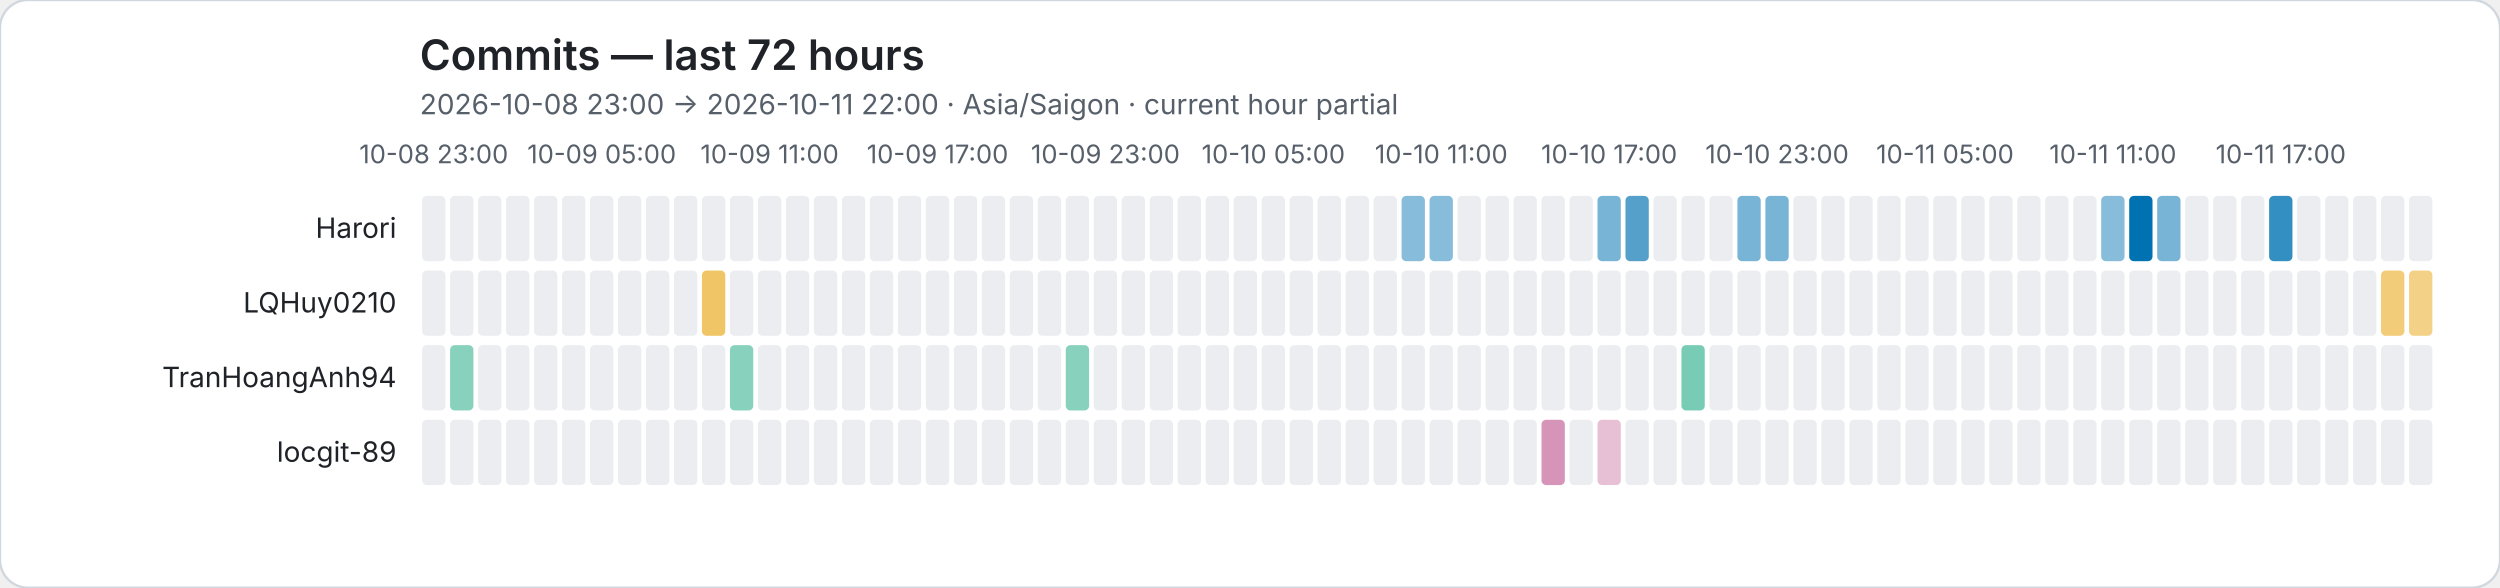
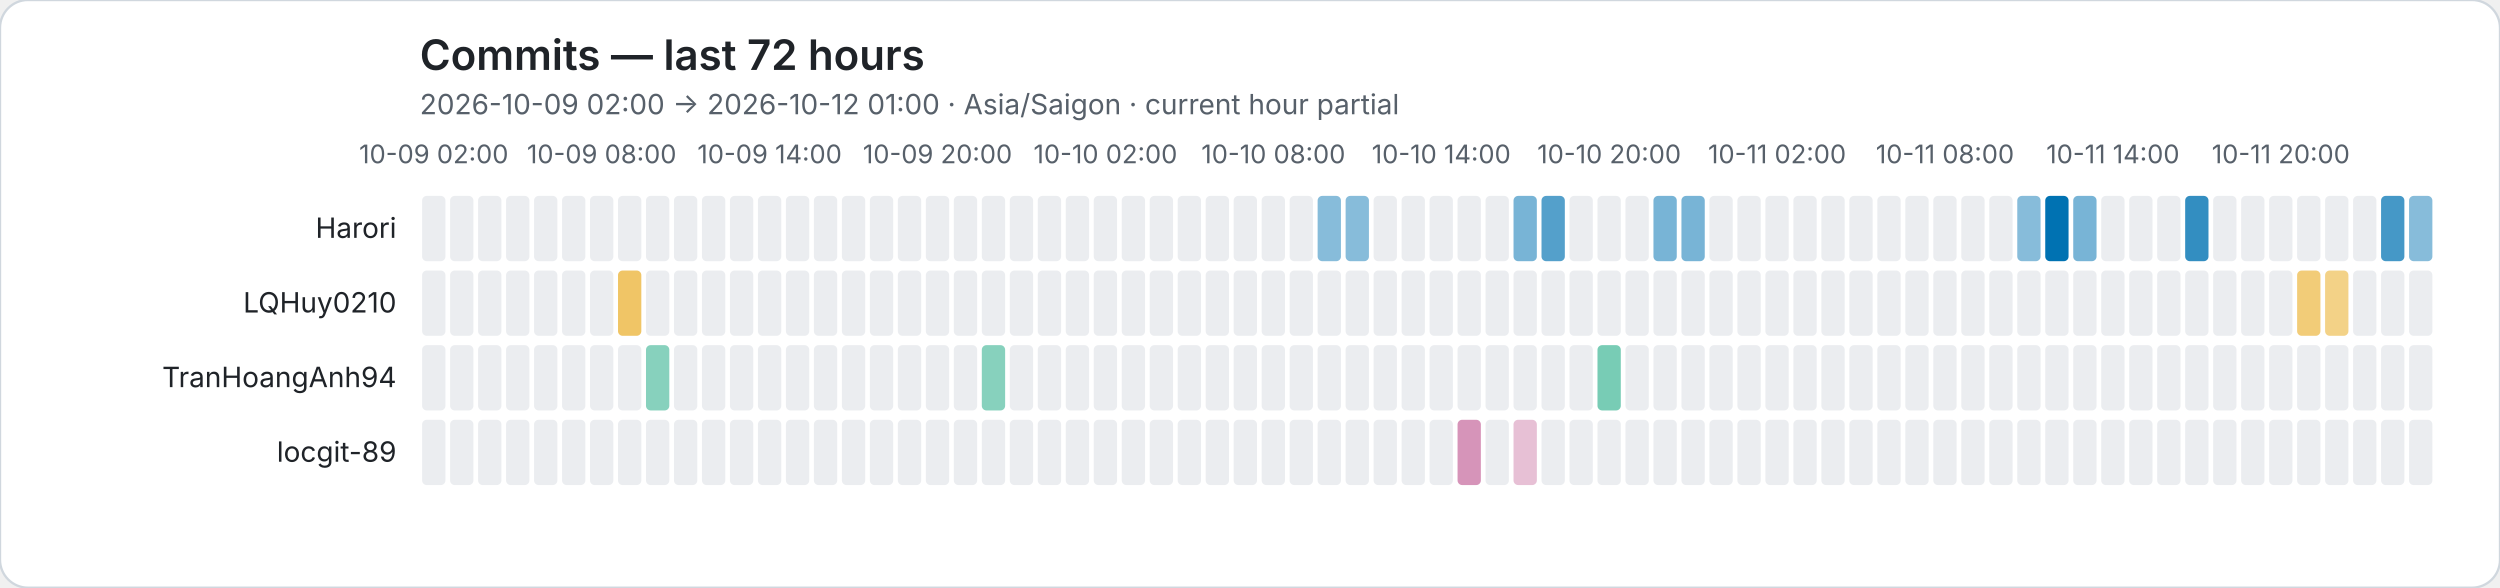
<svg xmlns="http://www.w3.org/2000/svg" role="img" viewBox="0 0 1072 252">
  <rect width="1072" height="252" rx="12" fill="#ffffff" stroke="#d0d7de" />
  <style>text{font-family:system-ui,-apple-system,BlinkMacSystemFont,"Segoe UI",sans-serif}.axis{fill:#57606a;font-size:11px}.heading{fill:#1f2328;font-size:18px;font-weight:600}.subheading{fill:#57606a;font-size:12px}.name{fill:#1f2328;font-size:12px}</style>
  <text class="heading" x="180" y="30">Commits — last 72 hours</text>
-   <text class="subheading" x="180" y="49">2026-10-08 23:00 → 2026-10-11 22:00 · Asia/Saigon · current hour partial</text>
-   <text class="axis" x="186" y="70" text-anchor="middle">10-08 23:00</text>
-   <text class="axis" x="258" y="70" text-anchor="middle">10-09 05:00</text>
-   <text class="axis" x="330" y="70" text-anchor="middle">10-09 11:00</text>
-   <text class="axis" x="402" y="70" text-anchor="middle">10-09 17:00</text>
-   <text class="axis" x="474" y="70" text-anchor="middle">10-09 23:00</text>
-   <text class="axis" x="546" y="70" text-anchor="middle">10-10 05:00</text>
-   <text class="axis" x="618" y="70" text-anchor="middle">10-10 11:00</text>
-   <text class="axis" x="690" y="70" text-anchor="middle">10-10 17:00</text>
-   <text class="axis" x="762" y="70" text-anchor="middle">10-10 23:00</text>
-   <text class="axis" x="834" y="70" text-anchor="middle">10-11 05:00</text>
-   <text class="axis" x="906" y="70" text-anchor="middle">10-11 11:00</text>
-   <text class="axis" x="978" y="70" text-anchor="middle">10-11 17:00</text>
+   <text class="subheading" x="180" y="49">2026-10-09 02:00 → 2026-10-12 01:00 · Asia/Saigon · current hour partial</text>
+   <text class="axis" x="186" y="70" text-anchor="middle">10-09 02:00</text>
+   <text class="axis" x="258" y="70" text-anchor="middle">10-09 08:00</text>
+   <text class="axis" x="330" y="70" text-anchor="middle">10-09 14:00</text>
+   <text class="axis" x="402" y="70" text-anchor="middle">10-09 20:00</text>
+   <text class="axis" x="474" y="70" text-anchor="middle">10-10 02:00</text>
+   <text class="axis" x="546" y="70" text-anchor="middle">10-10 08:00</text>
+   <text class="axis" x="618" y="70" text-anchor="middle">10-10 14:00</text>
+   <text class="axis" x="690" y="70" text-anchor="middle">10-10 20:00</text>
+   <text class="axis" x="762" y="70" text-anchor="middle">10-11 02:00</text>
+   <text class="axis" x="834" y="70" text-anchor="middle">10-11 08:00</text>
+   <text class="axis" x="906" y="70" text-anchor="middle">10-11 14:00</text>
+   <text class="axis" x="978" y="70" text-anchor="middle">10-11 20:00</text>
  <text class="name" x="170" y="102" text-anchor="end">Harori</text>
  <rect data-hour="0" x="181" y="84" width="10" height="28" rx="2" fill="#ebedf0" />
  <rect data-hour="1" x="193" y="84" width="10" height="28" rx="2" fill="#ebedf0" />
  <rect data-hour="2" x="205" y="84" width="10" height="28" rx="2" fill="#ebedf0" />
  <rect data-hour="3" x="217" y="84" width="10" height="28" rx="2" fill="#ebedf0" />
  <rect data-hour="4" x="229" y="84" width="10" height="28" rx="2" fill="#ebedf0" />
  <rect data-hour="5" x="241" y="84" width="10" height="28" rx="2" fill="#ebedf0" />
  <rect data-hour="6" x="253" y="84" width="10" height="28" rx="2" fill="#ebedf0" />
  <rect data-hour="7" x="265" y="84" width="10" height="28" rx="2" fill="#ebedf0" />
  <rect data-hour="8" x="277" y="84" width="10" height="28" rx="2" fill="#ebedf0" />
  <rect data-hour="9" x="289" y="84" width="10" height="28" rx="2" fill="#ebedf0" />
  <rect data-hour="10" x="301" y="84" width="10" height="28" rx="2" fill="#ebedf0" />
  <rect data-hour="11" x="313" y="84" width="10" height="28" rx="2" fill="#ebedf0" />
  <rect data-hour="12" x="325" y="84" width="10" height="28" rx="2" fill="#ebedf0" />
  <rect data-hour="13" x="337" y="84" width="10" height="28" rx="2" fill="#ebedf0" />
  <rect data-hour="14" x="349" y="84" width="10" height="28" rx="2" fill="#ebedf0" />
  <rect data-hour="15" x="361" y="84" width="10" height="28" rx="2" fill="#ebedf0" />
  <rect data-hour="16" x="373" y="84" width="10" height="28" rx="2" fill="#ebedf0" />
  <rect data-hour="17" x="385" y="84" width="10" height="28" rx="2" fill="#ebedf0" />
  <rect data-hour="18" x="397" y="84" width="10" height="28" rx="2" fill="#ebedf0" />
  <rect data-hour="19" x="409" y="84" width="10" height="28" rx="2" fill="#ebedf0" />
  <rect data-hour="20" x="421" y="84" width="10" height="28" rx="2" fill="#ebedf0" />
  <rect data-hour="21" x="433" y="84" width="10" height="28" rx="2" fill="#ebedf0" />
  <rect data-hour="22" x="445" y="84" width="10" height="28" rx="2" fill="#ebedf0" />
  <rect data-hour="23" x="457" y="84" width="10" height="28" rx="2" fill="#ebedf0" />
  <rect data-hour="24" x="469" y="84" width="10" height="28" rx="2" fill="#ebedf0" />
  <rect data-hour="25" x="481" y="84" width="10" height="28" rx="2" fill="#ebedf0" />
  <rect data-hour="26" x="493" y="84" width="10" height="28" rx="2" fill="#ebedf0" />
  <rect data-hour="27" x="505" y="84" width="10" height="28" rx="2" fill="#ebedf0" />
  <rect data-hour="28" x="517" y="84" width="10" height="28" rx="2" fill="#ebedf0" />
  <rect data-hour="29" x="529" y="84" width="10" height="28" rx="2" fill="#ebedf0" />
  <rect data-hour="30" x="541" y="84" width="10" height="28" rx="2" fill="#ebedf0" />
  <rect data-hour="31" x="553" y="84" width="10" height="28" rx="2" fill="#ebedf0" />
-   <rect data-hour="32" x="565" y="84" width="10" height="28" rx="2" fill="#ebedf0" />
-   <rect data-hour="33" x="577" y="84" width="10" height="28" rx="2" fill="#ebedf0" />
+   <rect data-hour="32" x="565" y="84" width="10" height="28" rx="2" fill="rgba(0, 114, 178, 0.47)" />
+   <rect data-hour="33" x="577" y="84" width="10" height="28" rx="2" fill="rgba(0, 114, 178, 0.47)" />
  <rect data-hour="34" x="589" y="84" width="10" height="28" rx="2" fill="#ebedf0" />
-   <rect data-hour="35" x="601" y="84" width="10" height="28" rx="2" fill="rgba(0, 114, 178, 0.47)" />
-   <rect data-hour="36" x="613" y="84" width="10" height="28" rx="2" fill="rgba(0, 114, 178, 0.47)" />
+   <rect data-hour="35" x="601" y="84" width="10" height="28" rx="2" fill="#ebedf0" />
+   <rect data-hour="36" x="613" y="84" width="10" height="28" rx="2" fill="#ebedf0" />
  <rect data-hour="37" x="625" y="84" width="10" height="28" rx="2" fill="#ebedf0" />
  <rect data-hour="38" x="637" y="84" width="10" height="28" rx="2" fill="#ebedf0" />
-   <rect data-hour="39" x="649" y="84" width="10" height="28" rx="2" fill="#ebedf0" />
-   <rect data-hour="40" x="661" y="84" width="10" height="28" rx="2" fill="#ebedf0" />
+   <rect data-hour="39" x="649" y="84" width="10" height="28" rx="2" fill="rgba(0, 114, 178, 0.53)" />
+   <rect data-hour="40" x="661" y="84" width="10" height="28" rx="2" fill="rgba(0, 114, 178, 0.67)" />
  <rect data-hour="41" x="673" y="84" width="10" height="28" rx="2" fill="#ebedf0" />
-   <rect data-hour="42" x="685" y="84" width="10" height="28" rx="2" fill="rgba(0, 114, 178, 0.53)" />
-   <rect data-hour="43" x="697" y="84" width="10" height="28" rx="2" fill="rgba(0, 114, 178, 0.67)" />
-   <rect data-hour="44" x="709" y="84" width="10" height="28" rx="2" fill="#ebedf0" />
-   <rect data-hour="45" x="721" y="84" width="10" height="28" rx="2" fill="#ebedf0" />
+   <rect data-hour="42" x="685" y="84" width="10" height="28" rx="2" fill="#ebedf0" />
+   <rect data-hour="43" x="697" y="84" width="10" height="28" rx="2" fill="#ebedf0" />
+   <rect data-hour="44" x="709" y="84" width="10" height="28" rx="2" fill="rgba(0, 114, 178, 0.53)" />
+   <rect data-hour="45" x="721" y="84" width="10" height="28" rx="2" fill="rgba(0, 114, 178, 0.53)" />
  <rect data-hour="46" x="733" y="84" width="10" height="28" rx="2" fill="#ebedf0" />
-   <rect data-hour="47" x="745" y="84" width="10" height="28" rx="2" fill="rgba(0, 114, 178, 0.53)" />
-   <rect data-hour="48" x="757" y="84" width="10" height="28" rx="2" fill="rgba(0, 114, 178, 0.53)" />
+   <rect data-hour="47" x="745" y="84" width="10" height="28" rx="2" fill="#ebedf0" />
+   <rect data-hour="48" x="757" y="84" width="10" height="28" rx="2" fill="#ebedf0" />
  <rect data-hour="49" x="769" y="84" width="10" height="28" rx="2" fill="#ebedf0" />
  <rect data-hour="50" x="781" y="84" width="10" height="28" rx="2" fill="#ebedf0" />
  <rect data-hour="51" x="793" y="84" width="10" height="28" rx="2" fill="#ebedf0" />
  <rect data-hour="52" x="805" y="84" width="10" height="28" rx="2" fill="#ebedf0" />
  <rect data-hour="53" x="817" y="84" width="10" height="28" rx="2" fill="#ebedf0" />
  <rect data-hour="54" x="829" y="84" width="10" height="28" rx="2" fill="#ebedf0" />
  <rect data-hour="55" x="841" y="84" width="10" height="28" rx="2" fill="#ebedf0" />
  <rect data-hour="56" x="853" y="84" width="10" height="28" rx="2" fill="#ebedf0" />
-   <rect data-hour="57" x="865" y="84" width="10" height="28" rx="2" fill="#ebedf0" />
-   <rect data-hour="58" x="877" y="84" width="10" height="28" rx="2" fill="#ebedf0" />
-   <rect data-hour="59" x="889" y="84" width="10" height="28" rx="2" fill="#ebedf0" />
-   <rect data-hour="60" x="901" y="84" width="10" height="28" rx="2" fill="rgba(0, 114, 178, 0.47)" />
-   <rect data-hour="61" x="913" y="84" width="10" height="28" rx="2" fill="rgba(0, 114, 178, 1.00)" />
-   <rect data-hour="62" x="925" y="84" width="10" height="28" rx="2" fill="rgba(0, 114, 178, 0.53)" />
-   <rect data-hour="63" x="937" y="84" width="10" height="28" rx="2" fill="#ebedf0" />
+   <rect data-hour="57" x="865" y="84" width="10" height="28" rx="2" fill="rgba(0, 114, 178, 0.47)" />
+   <rect data-hour="58" x="877" y="84" width="10" height="28" rx="2" fill="rgba(0, 114, 178, 1.00)" />
+   <rect data-hour="59" x="889" y="84" width="10" height="28" rx="2" fill="rgba(0, 114, 178, 0.53)" />
+   <rect data-hour="60" x="901" y="84" width="10" height="28" rx="2" fill="#ebedf0" />
+   <rect data-hour="61" x="913" y="84" width="10" height="28" rx="2" fill="#ebedf0" />
+   <rect data-hour="62" x="925" y="84" width="10" height="28" rx="2" fill="#ebedf0" />
+   <rect data-hour="63" x="937" y="84" width="10" height="28" rx="2" fill="rgba(0, 114, 178, 0.80)" />
  <rect data-hour="64" x="949" y="84" width="10" height="28" rx="2" fill="#ebedf0" />
  <rect data-hour="65" x="961" y="84" width="10" height="28" rx="2" fill="#ebedf0" />
-   <rect data-hour="66" x="973" y="84" width="10" height="28" rx="2" fill="rgba(0, 114, 178, 0.80)" />
+   <rect data-hour="66" x="973" y="84" width="10" height="28" rx="2" fill="#ebedf0" />
  <rect data-hour="67" x="985" y="84" width="10" height="28" rx="2" fill="#ebedf0" />
  <rect data-hour="68" x="997" y="84" width="10" height="28" rx="2" fill="#ebedf0" />
  <rect data-hour="69" x="1009" y="84" width="10" height="28" rx="2" fill="#ebedf0" />
-   <rect data-hour="70" x="1021" y="84" width="10" height="28" rx="2" fill="#ebedf0" />
-   <rect data-hour="71" x="1033" y="84" width="10" height="28" rx="2" fill="#ebedf0" />
+   <rect data-hour="70" x="1021" y="84" width="10" height="28" rx="2" fill="rgba(0, 114, 178, 0.73)" />
+   <rect data-hour="71" x="1033" y="84" width="10" height="28" rx="2" fill="rgba(0, 114, 178, 0.47)" />
  <text class="name" x="170" y="134" text-anchor="end">LQHuy0210</text>
  <rect data-hour="0" x="181" y="116" width="10" height="28" rx="2" fill="#ebedf0" />
  <rect data-hour="1" x="193" y="116" width="10" height="28" rx="2" fill="#ebedf0" />
  <rect data-hour="2" x="205" y="116" width="10" height="28" rx="2" fill="#ebedf0" />
  <rect data-hour="3" x="217" y="116" width="10" height="28" rx="2" fill="#ebedf0" />
  <rect data-hour="4" x="229" y="116" width="10" height="28" rx="2" fill="#ebedf0" />
  <rect data-hour="5" x="241" y="116" width="10" height="28" rx="2" fill="#ebedf0" />
  <rect data-hour="6" x="253" y="116" width="10" height="28" rx="2" fill="#ebedf0" />
-   <rect data-hour="7" x="265" y="116" width="10" height="28" rx="2" fill="#ebedf0" />
+   <rect data-hour="7" x="265" y="116" width="10" height="28" rx="2" fill="rgba(230, 159, 0, 0.60)" />
  <rect data-hour="8" x="277" y="116" width="10" height="28" rx="2" fill="#ebedf0" />
  <rect data-hour="9" x="289" y="116" width="10" height="28" rx="2" fill="#ebedf0" />
-   <rect data-hour="10" x="301" y="116" width="10" height="28" rx="2" fill="rgba(230, 159, 0, 0.60)" />
+   <rect data-hour="10" x="301" y="116" width="10" height="28" rx="2" fill="#ebedf0" />
  <rect data-hour="11" x="313" y="116" width="10" height="28" rx="2" fill="#ebedf0" />
  <rect data-hour="12" x="325" y="116" width="10" height="28" rx="2" fill="#ebedf0" />
  <rect data-hour="13" x="337" y="116" width="10" height="28" rx="2" fill="#ebedf0" />
  <rect data-hour="14" x="349" y="116" width="10" height="28" rx="2" fill="#ebedf0" />
  <rect data-hour="15" x="361" y="116" width="10" height="28" rx="2" fill="#ebedf0" />
  <rect data-hour="16" x="373" y="116" width="10" height="28" rx="2" fill="#ebedf0" />
  <rect data-hour="17" x="385" y="116" width="10" height="28" rx="2" fill="#ebedf0" />
  <rect data-hour="18" x="397" y="116" width="10" height="28" rx="2" fill="#ebedf0" />
  <rect data-hour="19" x="409" y="116" width="10" height="28" rx="2" fill="#ebedf0" />
  <rect data-hour="20" x="421" y="116" width="10" height="28" rx="2" fill="#ebedf0" />
  <rect data-hour="21" x="433" y="116" width="10" height="28" rx="2" fill="#ebedf0" />
  <rect data-hour="22" x="445" y="116" width="10" height="28" rx="2" fill="#ebedf0" />
  <rect data-hour="23" x="457" y="116" width="10" height="28" rx="2" fill="#ebedf0" />
  <rect data-hour="24" x="469" y="116" width="10" height="28" rx="2" fill="#ebedf0" />
  <rect data-hour="25" x="481" y="116" width="10" height="28" rx="2" fill="#ebedf0" />
  <rect data-hour="26" x="493" y="116" width="10" height="28" rx="2" fill="#ebedf0" />
  <rect data-hour="27" x="505" y="116" width="10" height="28" rx="2" fill="#ebedf0" />
  <rect data-hour="28" x="517" y="116" width="10" height="28" rx="2" fill="#ebedf0" />
  <rect data-hour="29" x="529" y="116" width="10" height="28" rx="2" fill="#ebedf0" />
  <rect data-hour="30" x="541" y="116" width="10" height="28" rx="2" fill="#ebedf0" />
  <rect data-hour="31" x="553" y="116" width="10" height="28" rx="2" fill="#ebedf0" />
  <rect data-hour="32" x="565" y="116" width="10" height="28" rx="2" fill="#ebedf0" />
  <rect data-hour="33" x="577" y="116" width="10" height="28" rx="2" fill="#ebedf0" />
  <rect data-hour="34" x="589" y="116" width="10" height="28" rx="2" fill="#ebedf0" />
  <rect data-hour="35" x="601" y="116" width="10" height="28" rx="2" fill="#ebedf0" />
  <rect data-hour="36" x="613" y="116" width="10" height="28" rx="2" fill="#ebedf0" />
  <rect data-hour="37" x="625" y="116" width="10" height="28" rx="2" fill="#ebedf0" />
  <rect data-hour="38" x="637" y="116" width="10" height="28" rx="2" fill="#ebedf0" />
  <rect data-hour="39" x="649" y="116" width="10" height="28" rx="2" fill="#ebedf0" />
  <rect data-hour="40" x="661" y="116" width="10" height="28" rx="2" fill="#ebedf0" />
  <rect data-hour="41" x="673" y="116" width="10" height="28" rx="2" fill="#ebedf0" />
  <rect data-hour="42" x="685" y="116" width="10" height="28" rx="2" fill="#ebedf0" />
  <rect data-hour="43" x="697" y="116" width="10" height="28" rx="2" fill="#ebedf0" />
  <rect data-hour="44" x="709" y="116" width="10" height="28" rx="2" fill="#ebedf0" />
  <rect data-hour="45" x="721" y="116" width="10" height="28" rx="2" fill="#ebedf0" />
  <rect data-hour="46" x="733" y="116" width="10" height="28" rx="2" fill="#ebedf0" />
  <rect data-hour="47" x="745" y="116" width="10" height="28" rx="2" fill="#ebedf0" />
  <rect data-hour="48" x="757" y="116" width="10" height="28" rx="2" fill="#ebedf0" />
  <rect data-hour="49" x="769" y="116" width="10" height="28" rx="2" fill="#ebedf0" />
  <rect data-hour="50" x="781" y="116" width="10" height="28" rx="2" fill="#ebedf0" />
  <rect data-hour="51" x="793" y="116" width="10" height="28" rx="2" fill="#ebedf0" />
  <rect data-hour="52" x="805" y="116" width="10" height="28" rx="2" fill="#ebedf0" />
  <rect data-hour="53" x="817" y="116" width="10" height="28" rx="2" fill="#ebedf0" />
  <rect data-hour="54" x="829" y="116" width="10" height="28" rx="2" fill="#ebedf0" />
  <rect data-hour="55" x="841" y="116" width="10" height="28" rx="2" fill="#ebedf0" />
  <rect data-hour="56" x="853" y="116" width="10" height="28" rx="2" fill="#ebedf0" />
  <rect data-hour="57" x="865" y="116" width="10" height="28" rx="2" fill="#ebedf0" />
  <rect data-hour="58" x="877" y="116" width="10" height="28" rx="2" fill="#ebedf0" />
  <rect data-hour="59" x="889" y="116" width="10" height="28" rx="2" fill="#ebedf0" />
  <rect data-hour="60" x="901" y="116" width="10" height="28" rx="2" fill="#ebedf0" />
  <rect data-hour="61" x="913" y="116" width="10" height="28" rx="2" fill="#ebedf0" />
  <rect data-hour="62" x="925" y="116" width="10" height="28" rx="2" fill="#ebedf0" />
  <rect data-hour="63" x="937" y="116" width="10" height="28" rx="2" fill="#ebedf0" />
  <rect data-hour="64" x="949" y="116" width="10" height="28" rx="2" fill="#ebedf0" />
  <rect data-hour="65" x="961" y="116" width="10" height="28" rx="2" fill="#ebedf0" />
  <rect data-hour="66" x="973" y="116" width="10" height="28" rx="2" fill="#ebedf0" />
-   <rect data-hour="67" x="985" y="116" width="10" height="28" rx="2" fill="#ebedf0" />
-   <rect data-hour="68" x="997" y="116" width="10" height="28" rx="2" fill="#ebedf0" />
+   <rect data-hour="67" x="985" y="116" width="10" height="28" rx="2" fill="rgba(230, 159, 0, 0.53)" />
+   <rect data-hour="68" x="997" y="116" width="10" height="28" rx="2" fill="rgba(230, 159, 0, 0.47)" />
  <rect data-hour="69" x="1009" y="116" width="10" height="28" rx="2" fill="#ebedf0" />
-   <rect data-hour="70" x="1021" y="116" width="10" height="28" rx="2" fill="rgba(230, 159, 0, 0.53)" />
-   <rect data-hour="71" x="1033" y="116" width="10" height="28" rx="2" fill="rgba(230, 159, 0, 0.47)" />
+   <rect data-hour="70" x="1021" y="116" width="10" height="28" rx="2" fill="#ebedf0" />
+   <rect data-hour="71" x="1033" y="116" width="10" height="28" rx="2" fill="#ebedf0" />
  <text class="name" x="170" y="166" text-anchor="end">TranHoangAnh94</text>
  <rect data-hour="0" x="181" y="148" width="10" height="28" rx="2" fill="#ebedf0" />
-   <rect data-hour="1" x="193" y="148" width="10" height="28" rx="2" fill="rgba(0, 158, 115, 0.47)" />
+   <rect data-hour="1" x="193" y="148" width="10" height="28" rx="2" fill="#ebedf0" />
  <rect data-hour="2" x="205" y="148" width="10" height="28" rx="2" fill="#ebedf0" />
  <rect data-hour="3" x="217" y="148" width="10" height="28" rx="2" fill="#ebedf0" />
  <rect data-hour="4" x="229" y="148" width="10" height="28" rx="2" fill="#ebedf0" />
  <rect data-hour="5" x="241" y="148" width="10" height="28" rx="2" fill="#ebedf0" />
  <rect data-hour="6" x="253" y="148" width="10" height="28" rx="2" fill="#ebedf0" />
  <rect data-hour="7" x="265" y="148" width="10" height="28" rx="2" fill="#ebedf0" />
-   <rect data-hour="8" x="277" y="148" width="10" height="28" rx="2" fill="#ebedf0" />
+   <rect data-hour="8" x="277" y="148" width="10" height="28" rx="2" fill="rgba(0, 158, 115, 0.47)" />
  <rect data-hour="9" x="289" y="148" width="10" height="28" rx="2" fill="#ebedf0" />
  <rect data-hour="10" x="301" y="148" width="10" height="28" rx="2" fill="#ebedf0" />
-   <rect data-hour="11" x="313" y="148" width="10" height="28" rx="2" fill="rgba(0, 158, 115, 0.47)" />
+   <rect data-hour="11" x="313" y="148" width="10" height="28" rx="2" fill="#ebedf0" />
  <rect data-hour="12" x="325" y="148" width="10" height="28" rx="2" fill="#ebedf0" />
  <rect data-hour="13" x="337" y="148" width="10" height="28" rx="2" fill="#ebedf0" />
  <rect data-hour="14" x="349" y="148" width="10" height="28" rx="2" fill="#ebedf0" />
  <rect data-hour="15" x="361" y="148" width="10" height="28" rx="2" fill="#ebedf0" />
  <rect data-hour="16" x="373" y="148" width="10" height="28" rx="2" fill="#ebedf0" />
  <rect data-hour="17" x="385" y="148" width="10" height="28" rx="2" fill="#ebedf0" />
  <rect data-hour="18" x="397" y="148" width="10" height="28" rx="2" fill="#ebedf0" />
  <rect data-hour="19" x="409" y="148" width="10" height="28" rx="2" fill="#ebedf0" />
-   <rect data-hour="20" x="421" y="148" width="10" height="28" rx="2" fill="#ebedf0" />
+   <rect data-hour="20" x="421" y="148" width="10" height="28" rx="2" fill="rgba(0, 158, 115, 0.47)" />
  <rect data-hour="21" x="433" y="148" width="10" height="28" rx="2" fill="#ebedf0" />
  <rect data-hour="22" x="445" y="148" width="10" height="28" rx="2" fill="#ebedf0" />
-   <rect data-hour="23" x="457" y="148" width="10" height="28" rx="2" fill="rgba(0, 158, 115, 0.47)" />
+   <rect data-hour="23" x="457" y="148" width="10" height="28" rx="2" fill="#ebedf0" />
  <rect data-hour="24" x="469" y="148" width="10" height="28" rx="2" fill="#ebedf0" />
  <rect data-hour="25" x="481" y="148" width="10" height="28" rx="2" fill="#ebedf0" />
  <rect data-hour="26" x="493" y="148" width="10" height="28" rx="2" fill="#ebedf0" />
  <rect data-hour="27" x="505" y="148" width="10" height="28" rx="2" fill="#ebedf0" />
  <rect data-hour="28" x="517" y="148" width="10" height="28" rx="2" fill="#ebedf0" />
  <rect data-hour="29" x="529" y="148" width="10" height="28" rx="2" fill="#ebedf0" />
  <rect data-hour="30" x="541" y="148" width="10" height="28" rx="2" fill="#ebedf0" />
  <rect data-hour="31" x="553" y="148" width="10" height="28" rx="2" fill="#ebedf0" />
  <rect data-hour="32" x="565" y="148" width="10" height="28" rx="2" fill="#ebedf0" />
  <rect data-hour="33" x="577" y="148" width="10" height="28" rx="2" fill="#ebedf0" />
  <rect data-hour="34" x="589" y="148" width="10" height="28" rx="2" fill="#ebedf0" />
  <rect data-hour="35" x="601" y="148" width="10" height="28" rx="2" fill="#ebedf0" />
  <rect data-hour="36" x="613" y="148" width="10" height="28" rx="2" fill="#ebedf0" />
  <rect data-hour="37" x="625" y="148" width="10" height="28" rx="2" fill="#ebedf0" />
  <rect data-hour="38" x="637" y="148" width="10" height="28" rx="2" fill="#ebedf0" />
  <rect data-hour="39" x="649" y="148" width="10" height="28" rx="2" fill="#ebedf0" />
  <rect data-hour="40" x="661" y="148" width="10" height="28" rx="2" fill="#ebedf0" />
  <rect data-hour="41" x="673" y="148" width="10" height="28" rx="2" fill="#ebedf0" />
-   <rect data-hour="42" x="685" y="148" width="10" height="28" rx="2" fill="#ebedf0" />
+   <rect data-hour="42" x="685" y="148" width="10" height="28" rx="2" fill="rgba(0, 158, 115, 0.53)" />
  <rect data-hour="43" x="697" y="148" width="10" height="28" rx="2" fill="#ebedf0" />
  <rect data-hour="44" x="709" y="148" width="10" height="28" rx="2" fill="#ebedf0" />
-   <rect data-hour="45" x="721" y="148" width="10" height="28" rx="2" fill="rgba(0, 158, 115, 0.53)" />
+   <rect data-hour="45" x="721" y="148" width="10" height="28" rx="2" fill="#ebedf0" />
  <rect data-hour="46" x="733" y="148" width="10" height="28" rx="2" fill="#ebedf0" />
  <rect data-hour="47" x="745" y="148" width="10" height="28" rx="2" fill="#ebedf0" />
  <rect data-hour="48" x="757" y="148" width="10" height="28" rx="2" fill="#ebedf0" />
  <rect data-hour="49" x="769" y="148" width="10" height="28" rx="2" fill="#ebedf0" />
  <rect data-hour="50" x="781" y="148" width="10" height="28" rx="2" fill="#ebedf0" />
  <rect data-hour="51" x="793" y="148" width="10" height="28" rx="2" fill="#ebedf0" />
  <rect data-hour="52" x="805" y="148" width="10" height="28" rx="2" fill="#ebedf0" />
  <rect data-hour="53" x="817" y="148" width="10" height="28" rx="2" fill="#ebedf0" />
  <rect data-hour="54" x="829" y="148" width="10" height="28" rx="2" fill="#ebedf0" />
  <rect data-hour="55" x="841" y="148" width="10" height="28" rx="2" fill="#ebedf0" />
  <rect data-hour="56" x="853" y="148" width="10" height="28" rx="2" fill="#ebedf0" />
  <rect data-hour="57" x="865" y="148" width="10" height="28" rx="2" fill="#ebedf0" />
  <rect data-hour="58" x="877" y="148" width="10" height="28" rx="2" fill="#ebedf0" />
  <rect data-hour="59" x="889" y="148" width="10" height="28" rx="2" fill="#ebedf0" />
  <rect data-hour="60" x="901" y="148" width="10" height="28" rx="2" fill="#ebedf0" />
  <rect data-hour="61" x="913" y="148" width="10" height="28" rx="2" fill="#ebedf0" />
  <rect data-hour="62" x="925" y="148" width="10" height="28" rx="2" fill="#ebedf0" />
  <rect data-hour="63" x="937" y="148" width="10" height="28" rx="2" fill="#ebedf0" />
  <rect data-hour="64" x="949" y="148" width="10" height="28" rx="2" fill="#ebedf0" />
  <rect data-hour="65" x="961" y="148" width="10" height="28" rx="2" fill="#ebedf0" />
  <rect data-hour="66" x="973" y="148" width="10" height="28" rx="2" fill="#ebedf0" />
  <rect data-hour="67" x="985" y="148" width="10" height="28" rx="2" fill="#ebedf0" />
  <rect data-hour="68" x="997" y="148" width="10" height="28" rx="2" fill="#ebedf0" />
  <rect data-hour="69" x="1009" y="148" width="10" height="28" rx="2" fill="#ebedf0" />
  <rect data-hour="70" x="1021" y="148" width="10" height="28" rx="2" fill="#ebedf0" />
  <rect data-hour="71" x="1033" y="148" width="10" height="28" rx="2" fill="#ebedf0" />
  <text class="name" x="170" y="198" text-anchor="end">locgit-89</text>
  <rect data-hour="0" x="181" y="180" width="10" height="28" rx="2" fill="#ebedf0" />
  <rect data-hour="1" x="193" y="180" width="10" height="28" rx="2" fill="#ebedf0" />
  <rect data-hour="2" x="205" y="180" width="10" height="28" rx="2" fill="#ebedf0" />
  <rect data-hour="3" x="217" y="180" width="10" height="28" rx="2" fill="#ebedf0" />
  <rect data-hour="4" x="229" y="180" width="10" height="28" rx="2" fill="#ebedf0" />
  <rect data-hour="5" x="241" y="180" width="10" height="28" rx="2" fill="#ebedf0" />
  <rect data-hour="6" x="253" y="180" width="10" height="28" rx="2" fill="#ebedf0" />
  <rect data-hour="7" x="265" y="180" width="10" height="28" rx="2" fill="#ebedf0" />
  <rect data-hour="8" x="277" y="180" width="10" height="28" rx="2" fill="#ebedf0" />
  <rect data-hour="9" x="289" y="180" width="10" height="28" rx="2" fill="#ebedf0" />
  <rect data-hour="10" x="301" y="180" width="10" height="28" rx="2" fill="#ebedf0" />
  <rect data-hour="11" x="313" y="180" width="10" height="28" rx="2" fill="#ebedf0" />
  <rect data-hour="12" x="325" y="180" width="10" height="28" rx="2" fill="#ebedf0" />
  <rect data-hour="13" x="337" y="180" width="10" height="28" rx="2" fill="#ebedf0" />
  <rect data-hour="14" x="349" y="180" width="10" height="28" rx="2" fill="#ebedf0" />
  <rect data-hour="15" x="361" y="180" width="10" height="28" rx="2" fill="#ebedf0" />
  <rect data-hour="16" x="373" y="180" width="10" height="28" rx="2" fill="#ebedf0" />
  <rect data-hour="17" x="385" y="180" width="10" height="28" rx="2" fill="#ebedf0" />
  <rect data-hour="18" x="397" y="180" width="10" height="28" rx="2" fill="#ebedf0" />
  <rect data-hour="19" x="409" y="180" width="10" height="28" rx="2" fill="#ebedf0" />
  <rect data-hour="20" x="421" y="180" width="10" height="28" rx="2" fill="#ebedf0" />
  <rect data-hour="21" x="433" y="180" width="10" height="28" rx="2" fill="#ebedf0" />
  <rect data-hour="22" x="445" y="180" width="10" height="28" rx="2" fill="#ebedf0" />
  <rect data-hour="23" x="457" y="180" width="10" height="28" rx="2" fill="#ebedf0" />
  <rect data-hour="24" x="469" y="180" width="10" height="28" rx="2" fill="#ebedf0" />
  <rect data-hour="25" x="481" y="180" width="10" height="28" rx="2" fill="#ebedf0" />
  <rect data-hour="26" x="493" y="180" width="10" height="28" rx="2" fill="#ebedf0" />
  <rect data-hour="27" x="505" y="180" width="10" height="28" rx="2" fill="#ebedf0" />
  <rect data-hour="28" x="517" y="180" width="10" height="28" rx="2" fill="#ebedf0" />
  <rect data-hour="29" x="529" y="180" width="10" height="28" rx="2" fill="#ebedf0" />
  <rect data-hour="30" x="541" y="180" width="10" height="28" rx="2" fill="#ebedf0" />
  <rect data-hour="31" x="553" y="180" width="10" height="28" rx="2" fill="#ebedf0" />
  <rect data-hour="32" x="565" y="180" width="10" height="28" rx="2" fill="#ebedf0" />
  <rect data-hour="33" x="577" y="180" width="10" height="28" rx="2" fill="#ebedf0" />
  <rect data-hour="34" x="589" y="180" width="10" height="28" rx="2" fill="#ebedf0" />
  <rect data-hour="35" x="601" y="180" width="10" height="28" rx="2" fill="#ebedf0" />
  <rect data-hour="36" x="613" y="180" width="10" height="28" rx="2" fill="#ebedf0" />
-   <rect data-hour="37" x="625" y="180" width="10" height="28" rx="2" fill="#ebedf0" />
+   <rect data-hour="37" x="625" y="180" width="10" height="28" rx="2" fill="rgba(204, 121, 167, 0.80)" />
  <rect data-hour="38" x="637" y="180" width="10" height="28" rx="2" fill="#ebedf0" />
-   <rect data-hour="39" x="649" y="180" width="10" height="28" rx="2" fill="#ebedf0" />
-   <rect data-hour="40" x="661" y="180" width="10" height="28" rx="2" fill="rgba(204, 121, 167, 0.80)" />
+   <rect data-hour="39" x="649" y="180" width="10" height="28" rx="2" fill="rgba(204, 121, 167, 0.47)" />
+   <rect data-hour="40" x="661" y="180" width="10" height="28" rx="2" fill="#ebedf0" />
  <rect data-hour="41" x="673" y="180" width="10" height="28" rx="2" fill="#ebedf0" />
-   <rect data-hour="42" x="685" y="180" width="10" height="28" rx="2" fill="rgba(204, 121, 167, 0.47)" />
+   <rect data-hour="42" x="685" y="180" width="10" height="28" rx="2" fill="#ebedf0" />
  <rect data-hour="43" x="697" y="180" width="10" height="28" rx="2" fill="#ebedf0" />
  <rect data-hour="44" x="709" y="180" width="10" height="28" rx="2" fill="#ebedf0" />
  <rect data-hour="45" x="721" y="180" width="10" height="28" rx="2" fill="#ebedf0" />
  <rect data-hour="46" x="733" y="180" width="10" height="28" rx="2" fill="#ebedf0" />
  <rect data-hour="47" x="745" y="180" width="10" height="28" rx="2" fill="#ebedf0" />
  <rect data-hour="48" x="757" y="180" width="10" height="28" rx="2" fill="#ebedf0" />
  <rect data-hour="49" x="769" y="180" width="10" height="28" rx="2" fill="#ebedf0" />
  <rect data-hour="50" x="781" y="180" width="10" height="28" rx="2" fill="#ebedf0" />
  <rect data-hour="51" x="793" y="180" width="10" height="28" rx="2" fill="#ebedf0" />
  <rect data-hour="52" x="805" y="180" width="10" height="28" rx="2" fill="#ebedf0" />
  <rect data-hour="53" x="817" y="180" width="10" height="28" rx="2" fill="#ebedf0" />
  <rect data-hour="54" x="829" y="180" width="10" height="28" rx="2" fill="#ebedf0" />
  <rect data-hour="55" x="841" y="180" width="10" height="28" rx="2" fill="#ebedf0" />
  <rect data-hour="56" x="853" y="180" width="10" height="28" rx="2" fill="#ebedf0" />
  <rect data-hour="57" x="865" y="180" width="10" height="28" rx="2" fill="#ebedf0" />
  <rect data-hour="58" x="877" y="180" width="10" height="28" rx="2" fill="#ebedf0" />
  <rect data-hour="59" x="889" y="180" width="10" height="28" rx="2" fill="#ebedf0" />
  <rect data-hour="60" x="901" y="180" width="10" height="28" rx="2" fill="#ebedf0" />
  <rect data-hour="61" x="913" y="180" width="10" height="28" rx="2" fill="#ebedf0" />
  <rect data-hour="62" x="925" y="180" width="10" height="28" rx="2" fill="#ebedf0" />
  <rect data-hour="63" x="937" y="180" width="10" height="28" rx="2" fill="#ebedf0" />
  <rect data-hour="64" x="949" y="180" width="10" height="28" rx="2" fill="#ebedf0" />
  <rect data-hour="65" x="961" y="180" width="10" height="28" rx="2" fill="#ebedf0" />
  <rect data-hour="66" x="973" y="180" width="10" height="28" rx="2" fill="#ebedf0" />
  <rect data-hour="67" x="985" y="180" width="10" height="28" rx="2" fill="#ebedf0" />
  <rect data-hour="68" x="997" y="180" width="10" height="28" rx="2" fill="#ebedf0" />
  <rect data-hour="69" x="1009" y="180" width="10" height="28" rx="2" fill="#ebedf0" />
  <rect data-hour="70" x="1021" y="180" width="10" height="28" rx="2" fill="#ebedf0" />
  <rect data-hour="71" x="1033" y="180" width="10" height="28" rx="2" fill="#ebedf0" />
</svg>
